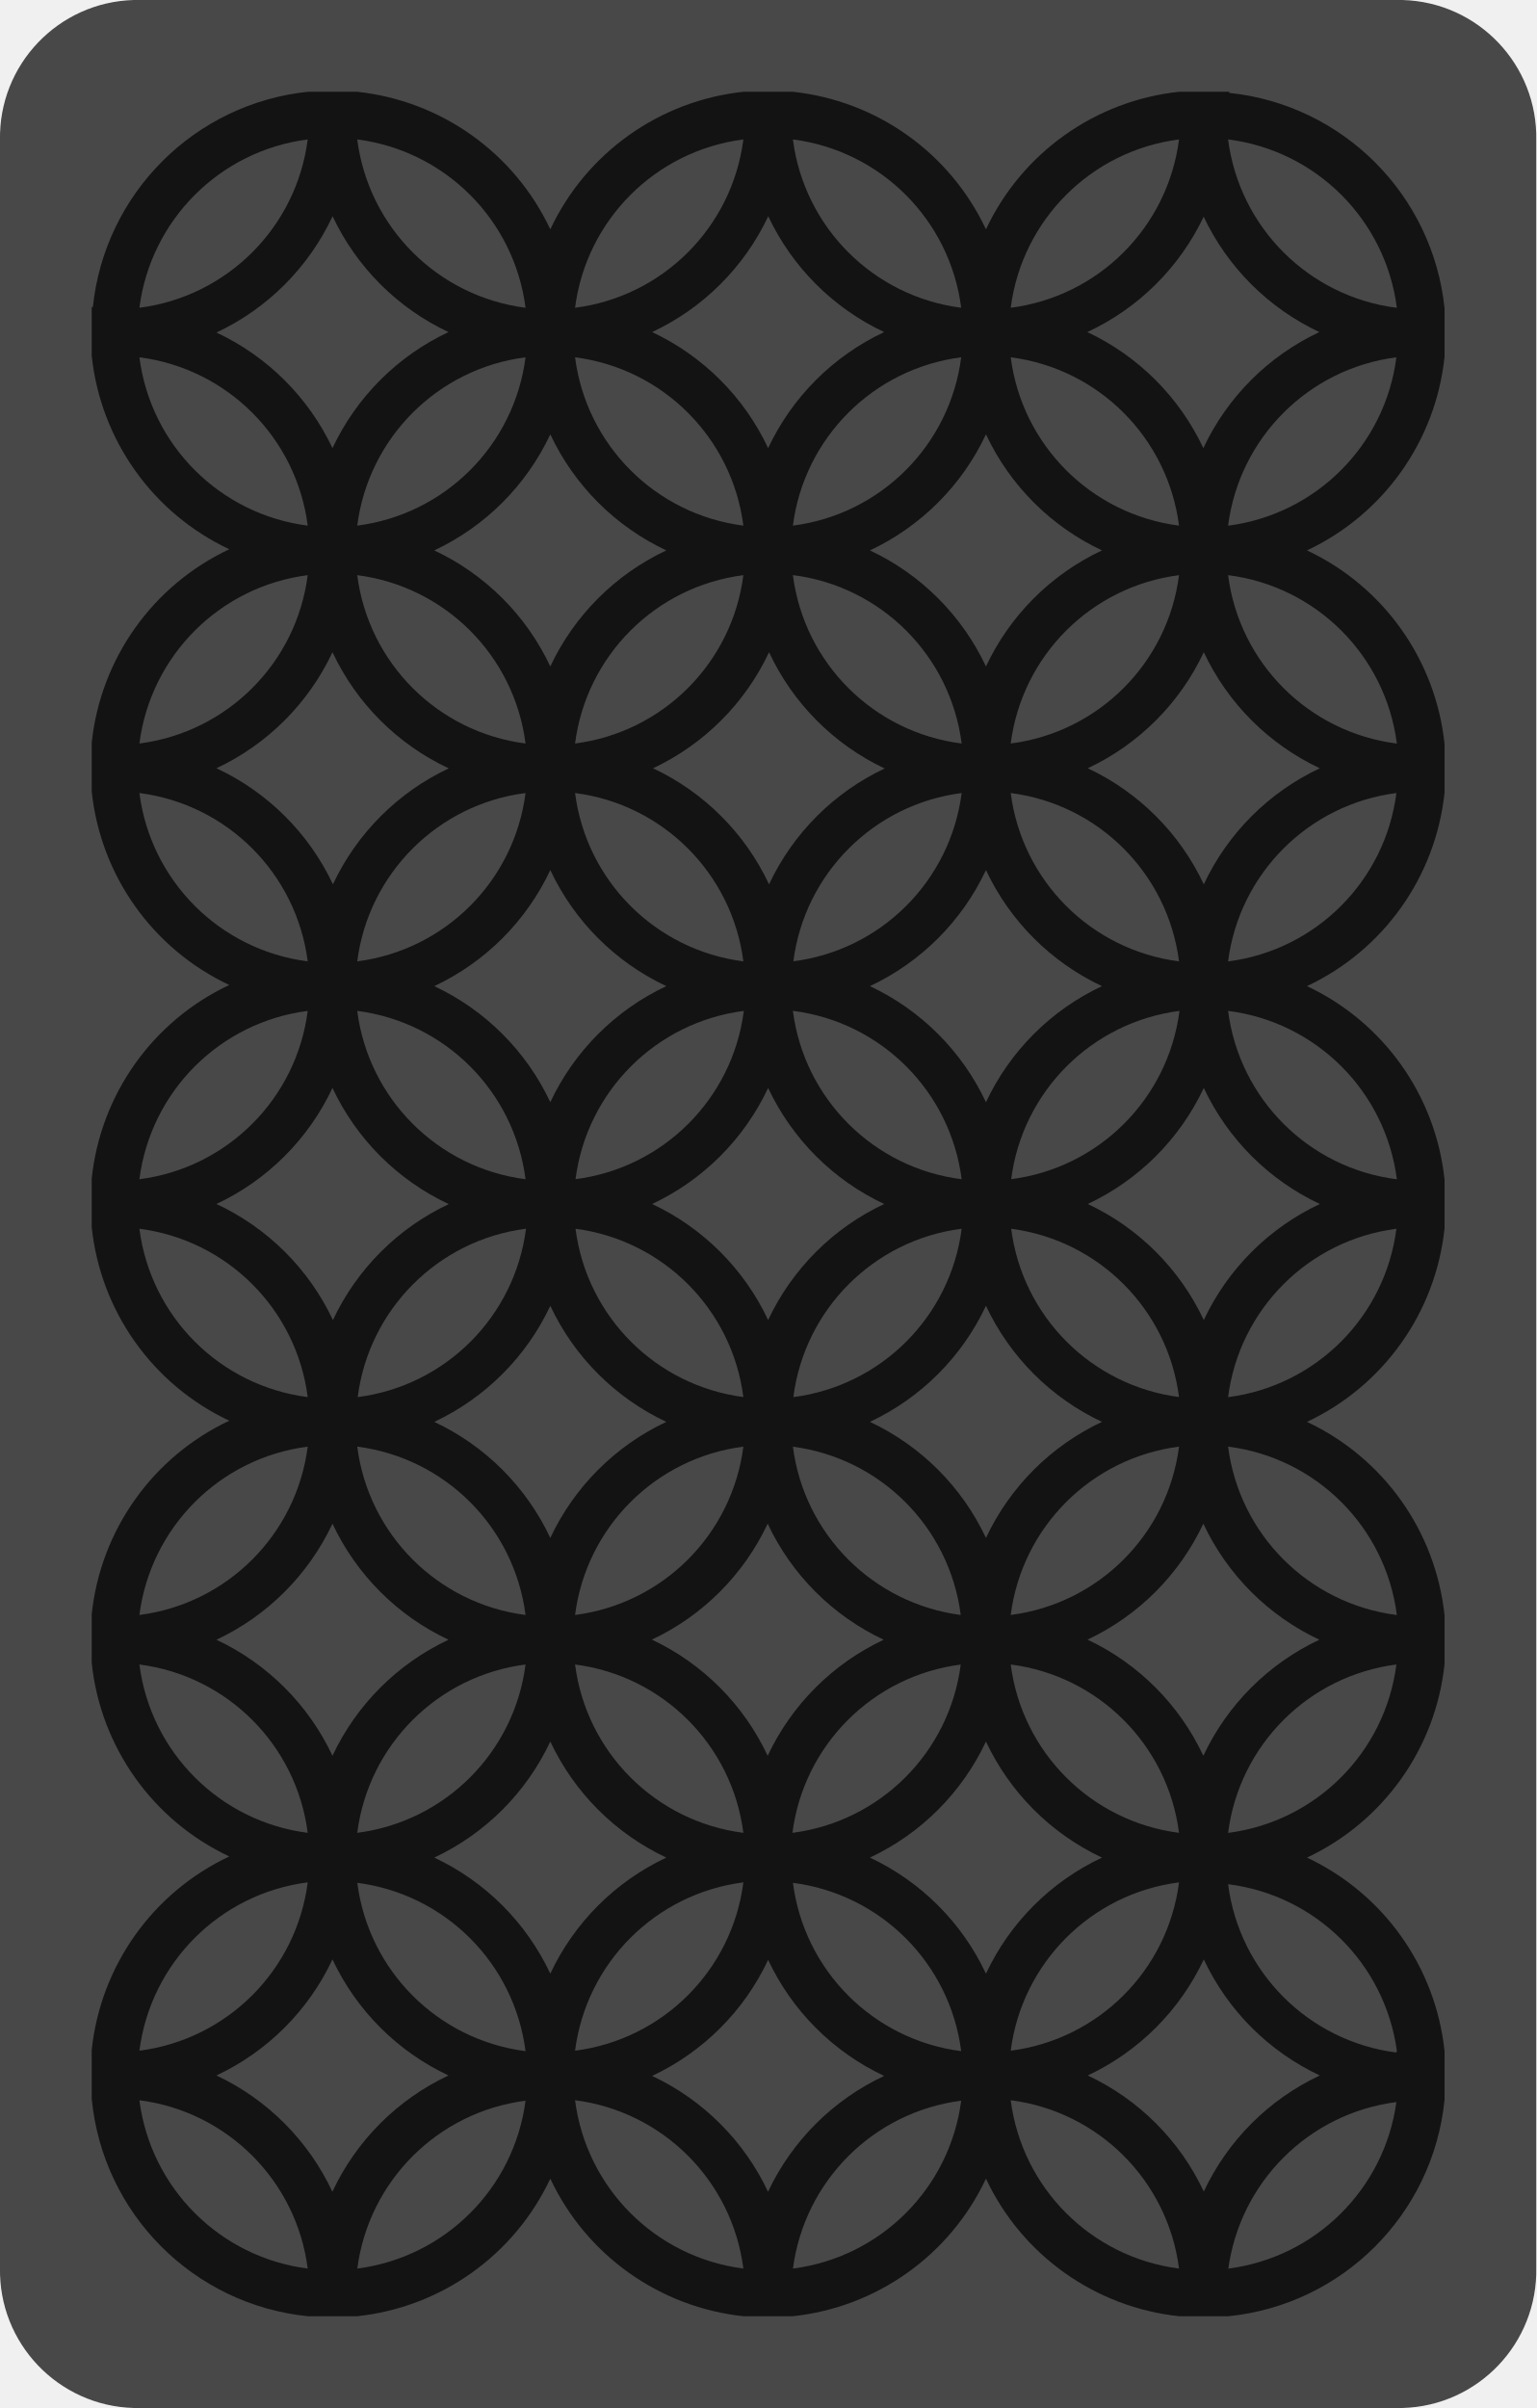
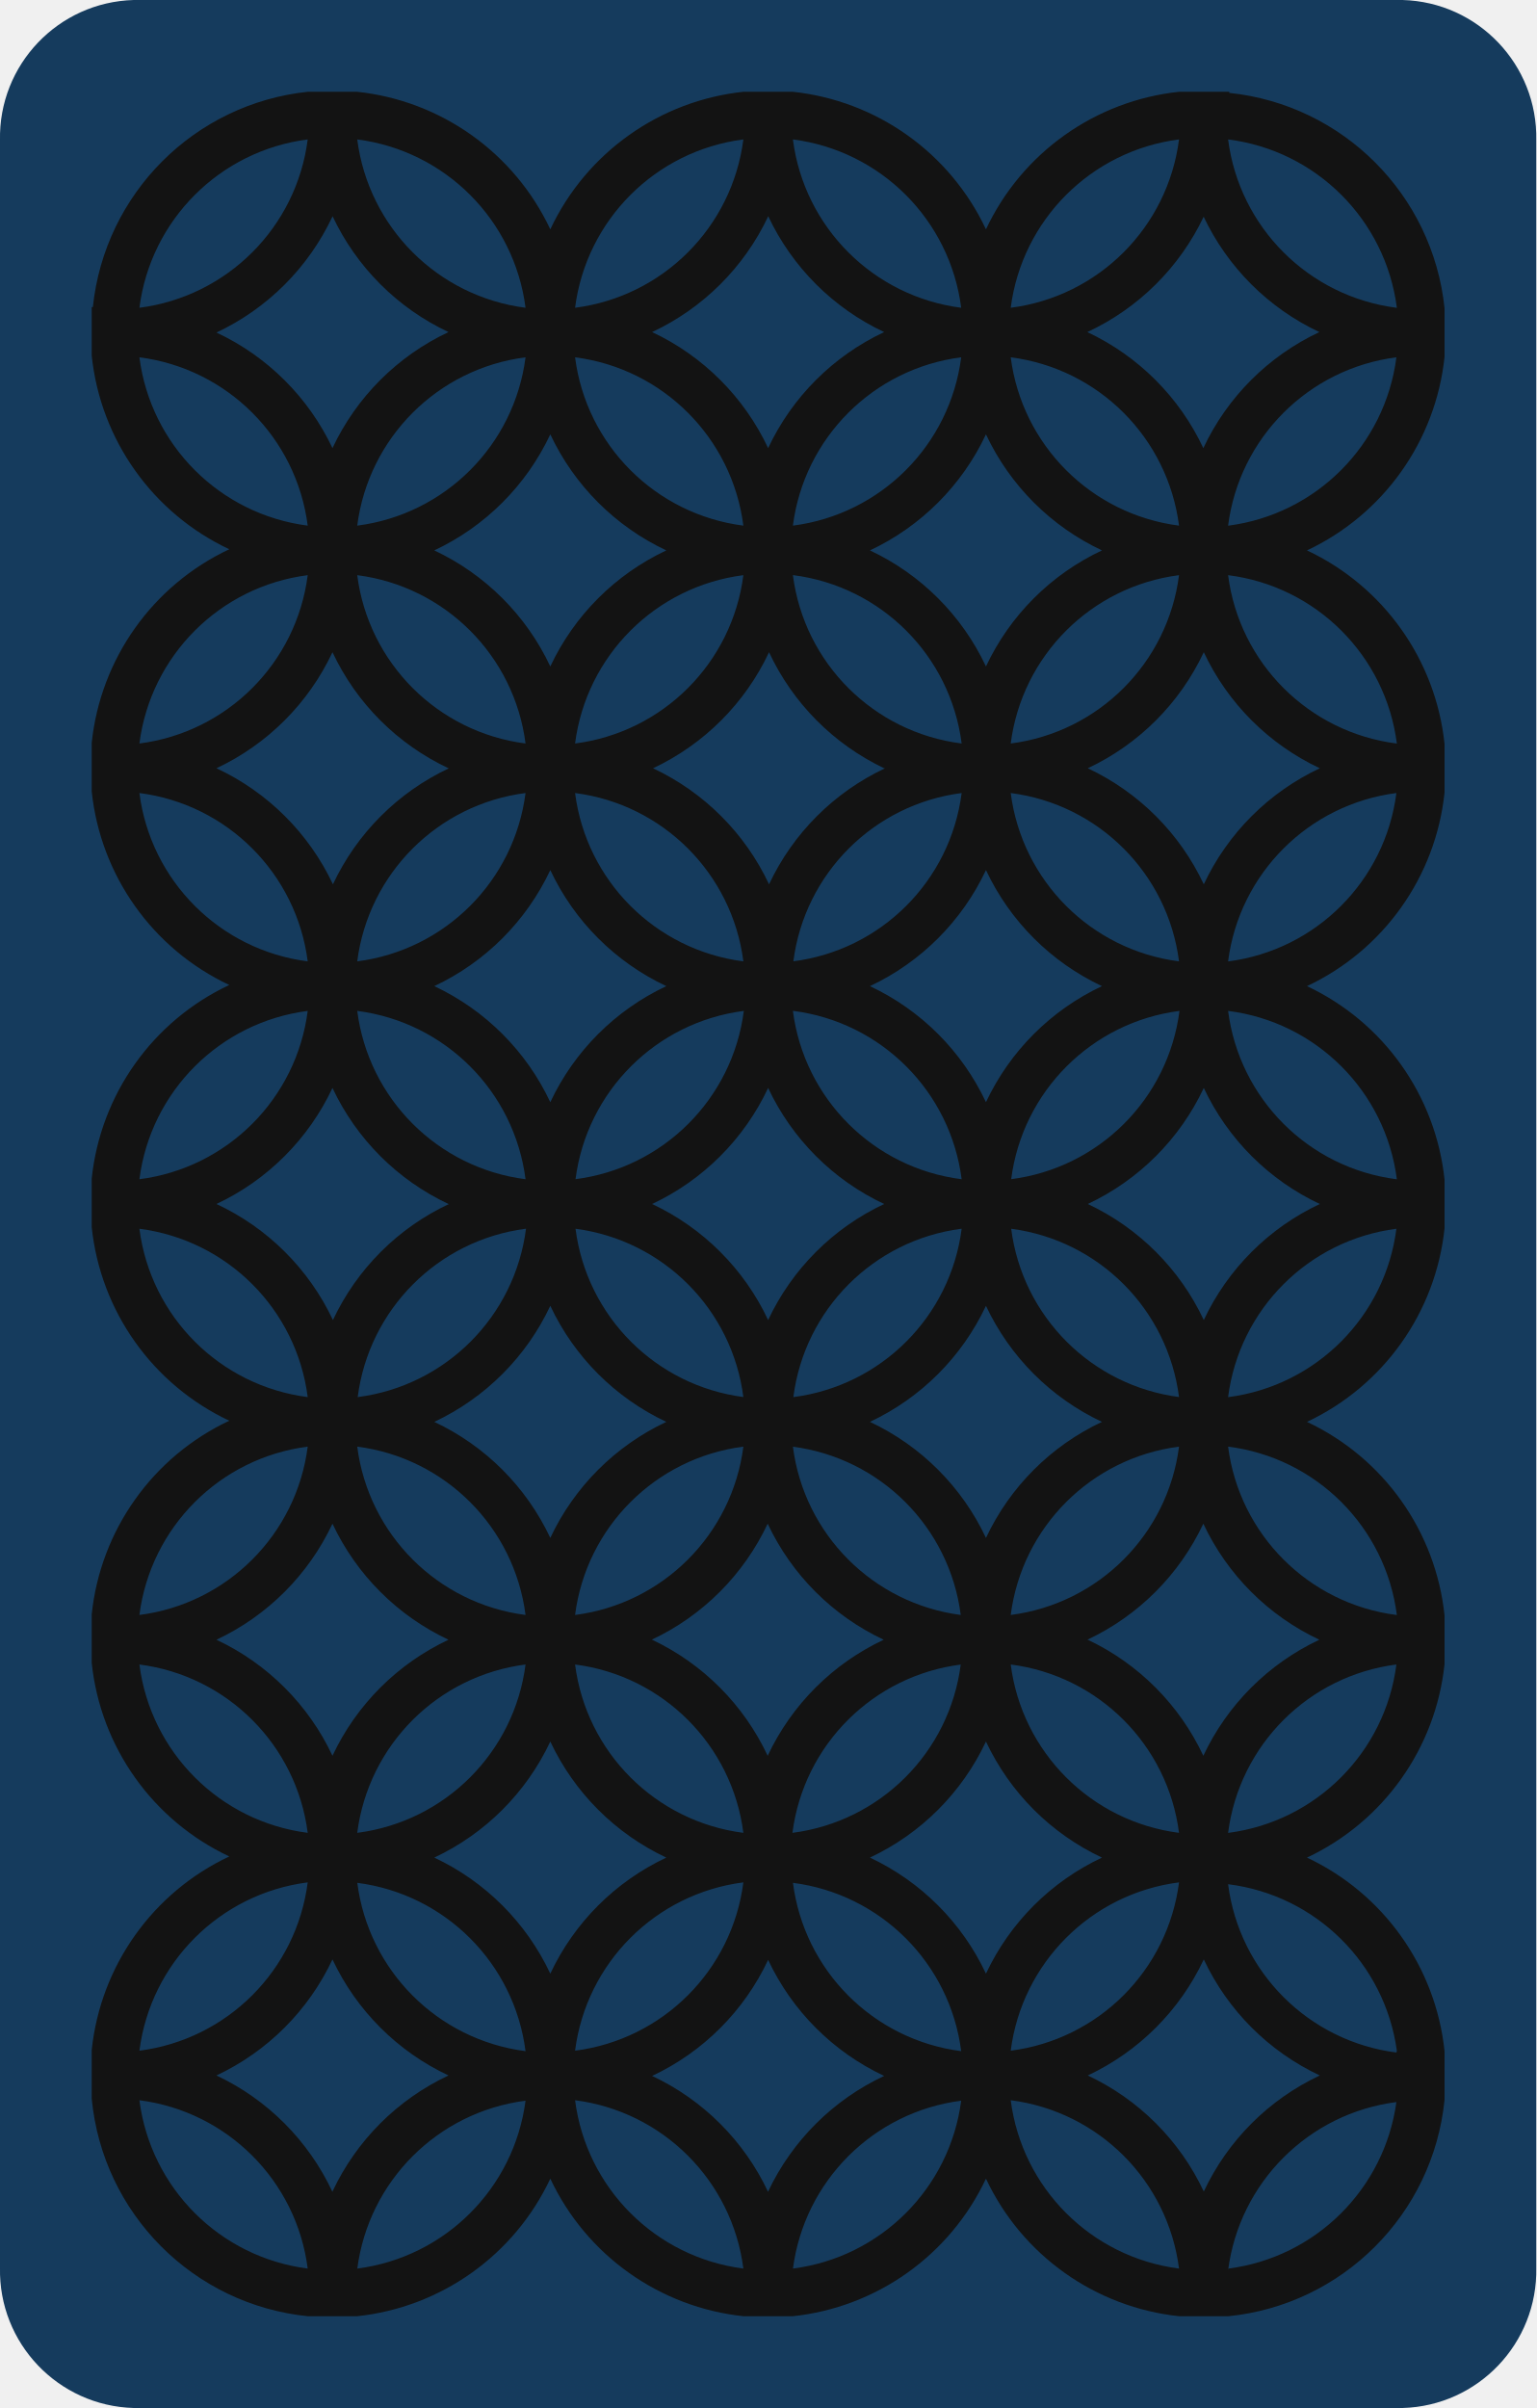
<svg xmlns="http://www.w3.org/2000/svg" id="Layer_1" data-name="Layer 1" viewBox="0 0 67 105">
  <defs>
-     <style>.cls-1{fill:#fff;}.cls-2{fill:#484848;}.cls-3{fill:#131313;}</style>
+     <style>.cls-1{fill:#153b5d;}.cls-2{fill:#131313;}</style>
  </defs>
-   <rect class="cls-1" width="67" height="105" rx="6" />
-   <path class="cls-2" d="M5.83,0H61.17A6,6,0,0,1,67,6.12V98.88A6,6,0,0,1,61.17,105H5.83A6,6,0,0,1,0,98.88V6.12A6,6,0,0,1,5.83,0Z" />
-   <path class="cls-3" d="M53.56,101A10.54,10.54,0,0,0,63,91.56h0V89.44h0a10.54,10.54,0,0,0-6-8.44,10.54,10.54,0,0,0,6-8.44h0V70.44h0a10.54,10.54,0,0,0-6-8.44,10.54,10.54,0,0,0,6-8.44h0V51.44h0a10.54,10.54,0,0,0-6-8.44,10.54,10.54,0,0,0,6-8.44h0V32.44h0a10.54,10.54,0,0,0-6-8.44,10.54,10.54,0,0,0,6-8.44h0V13.44h0a10.54,10.54,0,0,0-9.39-9.39V4H51.44v0a10.54,10.54,0,0,0-8.44,6,10.54,10.54,0,0,0-8.44-6V4H32.44v0a10.54,10.54,0,0,0-8.44,6,10.54,10.54,0,0,0-8.44-6V4H13.44v0a10.54,10.54,0,0,0-9.39,9.39H4v2.12h0a10.54,10.54,0,0,0,6,8.44,10.54,10.54,0,0,0-6,8.44H4v2.12h0a10.54,10.54,0,0,0,6,8.44,10.54,10.54,0,0,0-6,8.44H4v2.12h0a10.54,10.54,0,0,0,6,8.44,10.54,10.54,0,0,0-6,8.44H4v2.12h0a10.54,10.54,0,0,0,6,8.44,10.54,10.54,0,0,0-6,8.44H4v2.12h0A10.54,10.54,0,0,0,13.44,101v0h2.12v0a10.54,10.54,0,0,0,8.44-6,10.54,10.54,0,0,0,8.44,6v0h2.12v0a10.54,10.54,0,0,0,8.44-6,10.54,10.54,0,0,0,8.44,6v0h2.12Zm0-2a8.49,8.49,0,0,1,7.34-7.34A8.49,8.49,0,0,1,53.58,98.92Zm7.34-9.5a8.49,8.49,0,0,1-7.34-7.34A8.49,8.49,0,0,1,60.92,89.42ZM47.44,52.5a10.54,10.54,0,0,0,5.06-5.06,10.54,10.54,0,0,0,5.06,5.06,10.54,10.54,0,0,0-5.06,5.06A10.54,10.54,0,0,0,47.44,52.5Zm4,8.42a8.49,8.49,0,0,1-7.34-7.34A8.49,8.49,0,0,1,51.42,60.92Zm-7.34-9.5a8.49,8.49,0,0,1,7.34-7.34A8.49,8.49,0,0,1,44.08,51.42ZM47.44,33.5a10.54,10.54,0,0,0,5.06-5.06,10.54,10.54,0,0,0,5.06,5.06,10.54,10.54,0,0,0-5.06,5.06A10.54,10.54,0,0,0,47.44,33.5Zm-3.36-1.08a8.49,8.49,0,0,1,7.34-7.34A8.49,8.49,0,0,1,44.08,32.42Zm7.34,9.5a8.49,8.49,0,0,1-7.34-7.34A8.49,8.49,0,0,1,51.42,41.92ZM48.06,43A10.54,10.54,0,0,0,43,48.06,10.54,10.54,0,0,0,37.94,43,10.54,10.54,0,0,0,43,37.94,10.54,10.54,0,0,0,48.06,43ZM28.44,52.5a10.54,10.54,0,0,0,5.06-5.06,10.54,10.54,0,0,0,5.06,5.06,10.54,10.54,0,0,0-5.06,5.06A10.54,10.54,0,0,0,28.44,52.5Zm4,8.42a8.49,8.49,0,0,1-7.34-7.34A8.49,8.49,0,0,1,32.42,60.92Zm-7.34-9.5a8.49,8.49,0,0,1,7.34-7.34A8.49,8.49,0,0,1,25.08,51.42Zm16.84,2.16a8.49,8.49,0,0,1-7.34,7.34A8.49,8.49,0,0,1,41.92,53.58Zm-7.34-9.5a8.49,8.49,0,0,1,7.34,7.34A8.49,8.49,0,0,1,34.58,44.08Zm0-2.16a8.49,8.49,0,0,1,7.34-7.34A8.49,8.49,0,0,1,34.58,41.92Zm0-16.84a8.49,8.49,0,0,1,7.34,7.34A8.49,8.49,0,0,1,34.58,25.08Zm4,8.42a10.54,10.54,0,0,0-5.06,5.06,10.54,10.54,0,0,0-5.06-5.06,10.54,10.54,0,0,0,5.06-5.06A10.54,10.54,0,0,0,38.56,33.5ZM25.08,32.42a8.49,8.49,0,0,1,7.34-7.34A8.49,8.49,0,0,1,25.08,32.42Zm7.34,9.5a8.49,8.49,0,0,1-7.34-7.34A8.49,8.49,0,0,1,32.42,41.92ZM29.06,43A10.54,10.54,0,0,0,24,48.06,10.54,10.54,0,0,0,18.94,43,10.54,10.54,0,0,0,24,37.94,10.54,10.54,0,0,0,29.06,43Zm-6.14,8.42a8.49,8.49,0,0,1-7.34-7.34A8.49,8.49,0,0,1,22.92,51.42Zm-7.34-9.5a8.49,8.49,0,0,1,7.34-7.34A8.49,8.49,0,0,1,15.58,41.92Zm0-16.84a8.49,8.49,0,0,1,7.34,7.34A8.49,8.49,0,0,1,15.58,25.08Zm4,8.42a10.54,10.54,0,0,0-5.06,5.06A10.54,10.54,0,0,0,9.44,33.5a10.54,10.54,0,0,0,5.06-5.06A10.54,10.54,0,0,0,19.56,33.5Zm0,19a10.54,10.54,0,0,0-5.06,5.06A10.54,10.54,0,0,0,9.44,52.5a10.54,10.54,0,0,0,5.06-5.06A10.54,10.54,0,0,0,19.56,52.5Zm3.36,1.08a8.49,8.49,0,0,1-7.34,7.34A8.49,8.49,0,0,1,22.92,53.58ZM19.56,71.5a10.54,10.54,0,0,0-5.06,5.06A10.54,10.54,0,0,0,9.44,71.5a10.54,10.54,0,0,0,5.06-5.06A10.54,10.54,0,0,0,19.56,71.5Zm3.36,1.08a8.49,8.49,0,0,1-7.34,7.34A8.49,8.49,0,0,1,22.92,72.58Zm-7.34-9.5a8.49,8.49,0,0,1,7.34,7.34A8.49,8.49,0,0,1,15.58,63.08ZM18.94,62A10.54,10.54,0,0,0,24,56.94,10.54,10.54,0,0,0,29.06,62,10.54,10.54,0,0,0,24,67.06,10.54,10.54,0,0,0,18.94,62Zm13.48,1.08a8.49,8.49,0,0,1-7.34,7.34A8.49,8.49,0,0,1,32.42,63.08Zm0,16.84a8.49,8.49,0,0,1-7.34-7.34A8.49,8.49,0,0,1,32.42,79.92Zm-4-8.42a10.54,10.54,0,0,0,5.06-5.06,10.54,10.54,0,0,0,5.06,5.06,10.54,10.54,0,0,0-5.06,5.06A10.54,10.54,0,0,0,28.44,71.5Zm13.48,1.08a8.49,8.49,0,0,1-7.34,7.34A8.49,8.49,0,0,1,41.92,72.58Zm-7.34-9.5a8.49,8.49,0,0,1,7.34,7.34A8.49,8.49,0,0,1,34.58,63.08ZM37.94,62A10.54,10.54,0,0,0,43,56.94,10.54,10.54,0,0,0,48.06,62,10.54,10.54,0,0,0,43,67.06,10.54,10.54,0,0,0,37.94,62Zm13.48,1.08a8.49,8.49,0,0,1-7.34,7.34A8.49,8.49,0,0,1,51.42,63.08Zm0,16.84a8.49,8.49,0,0,1-7.34-7.34A8.49,8.49,0,0,1,51.42,79.92Zm-4-8.42a10.54,10.54,0,0,0,5.06-5.06,10.54,10.54,0,0,0,5.06,5.06,10.54,10.54,0,0,0-5.06,5.06A10.54,10.54,0,0,0,47.44,71.5Zm6.14,8.42a8.49,8.49,0,0,1,7.34-7.34A8.49,8.49,0,0,1,53.58,79.92Zm7.34-9.5a8.49,8.49,0,0,1-7.34-7.34A8.49,8.49,0,0,1,60.92,70.42Zm-7.34-9.5a8.49,8.49,0,0,1,7.34-7.34A8.49,8.49,0,0,1,53.58,60.92Zm7.34-9.5a8.49,8.49,0,0,1-7.34-7.34A8.49,8.49,0,0,1,60.92,51.42Zm-7.34-9.5a8.49,8.49,0,0,1,7.34-7.34A8.49,8.49,0,0,1,53.58,41.92Zm7.34-9.5a8.49,8.49,0,0,1-7.34-7.34A8.49,8.49,0,0,1,60.92,32.42Zm-7.34-9.5a8.49,8.49,0,0,1,7.34-7.34A8.49,8.49,0,0,1,53.58,22.92Zm7.34-9.5a8.49,8.49,0,0,1-7.34-7.34A8.49,8.49,0,0,1,60.92,13.42Zm-8.42-4a10.54,10.54,0,0,0,5.06,5.06,10.54,10.54,0,0,0-5.06,5.06,10.54,10.54,0,0,0-5.06-5.06A10.54,10.54,0,0,0,52.5,9.44ZM51.42,6.08a8.49,8.49,0,0,1-7.34,7.34A8.49,8.49,0,0,1,51.42,6.08Zm0,16.84a8.49,8.49,0,0,1-7.34-7.34A8.49,8.49,0,0,1,51.42,22.92ZM48.06,24A10.54,10.54,0,0,0,43,29.06,10.54,10.54,0,0,0,37.94,24,10.54,10.54,0,0,0,43,18.94,10.54,10.54,0,0,0,48.06,24ZM34.58,22.92a8.49,8.49,0,0,1,7.34-7.34A8.49,8.49,0,0,1,34.58,22.92Zm7.34-9.5a8.49,8.49,0,0,1-7.34-7.34A8.49,8.49,0,0,1,41.92,13.42Zm-8.42-4a10.54,10.54,0,0,0,5.06,5.06,10.54,10.54,0,0,0-5.06,5.06,10.54,10.54,0,0,0-5.06-5.06A10.54,10.54,0,0,0,33.5,9.44ZM32.42,6.08a8.49,8.49,0,0,1-7.34,7.34A8.49,8.49,0,0,1,32.42,6.08Zm0,16.84a8.49,8.49,0,0,1-7.34-7.34A8.49,8.49,0,0,1,32.42,22.92ZM29.06,24A10.54,10.54,0,0,0,24,29.06,10.54,10.54,0,0,0,18.94,24,10.54,10.54,0,0,0,24,18.94,10.54,10.54,0,0,0,29.06,24ZM15.58,22.92a8.49,8.49,0,0,1,7.34-7.34A8.49,8.49,0,0,1,15.58,22.92Zm7.34-9.5a8.49,8.49,0,0,1-7.34-7.34A8.49,8.49,0,0,1,22.92,13.42Zm-8.42-4a10.54,10.54,0,0,0,5.06,5.06,10.54,10.54,0,0,0-5.06,5.06A10.54,10.54,0,0,0,9.44,14.5,10.54,10.54,0,0,0,14.5,9.44ZM13.42,6.08a8.49,8.49,0,0,1-7.34,7.34A8.49,8.49,0,0,1,13.42,6.08Zm-7.34,9.5a8.49,8.49,0,0,1,7.34,7.34A8.49,8.49,0,0,1,6.08,15.58Zm7.34,9.5a8.49,8.49,0,0,1-7.34,7.34A8.49,8.49,0,0,1,13.42,25.08Zm-7.34,9.5a8.49,8.49,0,0,1,7.34,7.34A8.49,8.49,0,0,1,6.08,34.58Zm7.34,9.5a8.49,8.49,0,0,1-7.34,7.34A8.49,8.49,0,0,1,13.42,44.08Zm-7.34,9.5a8.49,8.49,0,0,1,7.34,7.34A8.49,8.49,0,0,1,6.08,53.58Zm7.34,9.5a8.49,8.49,0,0,1-7.34,7.34A8.49,8.49,0,0,1,13.42,63.08Zm-7.34,9.5a8.49,8.49,0,0,1,7.34,7.34A8.49,8.49,0,0,1,6.08,72.58Zm7.34,9.5a8.49,8.49,0,0,1-7.34,7.34A8.49,8.49,0,0,1,13.42,82.08Zm-7.34,9.5a8.49,8.49,0,0,1,7.34,7.34A8.49,8.49,0,0,1,6.08,91.58Zm8.42,4A10.54,10.54,0,0,0,9.44,90.5a10.54,10.54,0,0,0,5.06-5.06,10.54,10.54,0,0,0,5.06,5.06A10.54,10.54,0,0,0,14.5,95.56Zm1.08,3.36a8.49,8.49,0,0,1,7.34-7.34A8.49,8.49,0,0,1,15.58,98.92Zm0-16.84a8.49,8.49,0,0,1,7.34,7.34A8.49,8.49,0,0,1,15.58,82.08ZM18.94,81A10.54,10.54,0,0,0,24,75.94,10.54,10.54,0,0,0,29.06,81,10.54,10.54,0,0,0,24,86.06,10.54,10.54,0,0,0,18.94,81Zm13.48,1.08a8.49,8.49,0,0,1-7.34,7.34A8.49,8.49,0,0,1,32.42,82.08Zm-7.34,9.5a8.49,8.49,0,0,1,7.34,7.34A8.49,8.49,0,0,1,25.08,91.58Zm8.42,4a10.54,10.54,0,0,0-5.06-5.06,10.54,10.54,0,0,0,5.06-5.06,10.54,10.54,0,0,0,5.06,5.06A10.54,10.54,0,0,0,33.5,95.56Zm1.08,3.36a8.49,8.49,0,0,1,7.34-7.34A8.49,8.49,0,0,1,34.58,98.92Zm0-16.84a8.49,8.49,0,0,1,7.34,7.34A8.49,8.49,0,0,1,34.58,82.08ZM37.94,81A10.54,10.54,0,0,0,43,75.94,10.54,10.54,0,0,0,48.06,81,10.54,10.54,0,0,0,43,86.06,10.54,10.54,0,0,0,37.94,81Zm13.48,1.08a8.49,8.49,0,0,1-7.34,7.34A8.49,8.49,0,0,1,51.42,82.08Zm-7.34,9.5a8.49,8.49,0,0,1,7.34,7.34A8.49,8.49,0,0,1,44.08,91.58Zm3.36-1.08a10.54,10.54,0,0,0,5.06-5.06,10.54,10.54,0,0,0,5.06,5.06,10.54,10.54,0,0,0-5.06,5.06A10.54,10.54,0,0,0,47.44,90.5Z" />
+   <path class="cls-1" d="M5.83,0H61.17A6,6,0,0,1,67,6.12V98.88A6,6,0,0,1,61.17,105H5.83A6,6,0,0,1,0,98.88V6.12A6,6,0,0,1,5.83,0Z" />
+   <path class="cls-2" d="M53.56,101A10.54,10.54,0,0,0,63,91.56h0V89.44h0a10.54,10.54,0,0,0-6-8.44,10.54,10.54,0,0,0,6-8.44h0V70.44h0a10.54,10.54,0,0,0-6-8.44,10.54,10.54,0,0,0,6-8.44h0V51.44h0a10.54,10.54,0,0,0-6-8.44,10.54,10.54,0,0,0,6-8.44h0V32.44h0a10.54,10.54,0,0,0-6-8.44,10.54,10.54,0,0,0,6-8.44h0V13.44h0a10.54,10.54,0,0,0-9.39-9.39V4H51.44v0a10.54,10.54,0,0,0-8.44,6,10.54,10.54,0,0,0-8.44-6V4H32.44v0a10.54,10.54,0,0,0-8.44,6,10.54,10.54,0,0,0-8.44-6V4H13.44v0a10.54,10.54,0,0,0-9.39,9.39H4v2.12h0a10.54,10.54,0,0,0,6,8.44,10.54,10.54,0,0,0-6,8.44H4v2.12h0a10.54,10.54,0,0,0,6,8.44,10.54,10.54,0,0,0-6,8.44H4v2.12h0a10.54,10.54,0,0,0,6,8.44,10.54,10.54,0,0,0-6,8.44H4v2.12h0a10.54,10.54,0,0,0,6,8.44,10.54,10.54,0,0,0-6,8.44H4v2.12h0A10.54,10.54,0,0,0,13.44,101v0h2.12v0a10.54,10.54,0,0,0,8.44-6,10.54,10.54,0,0,0,8.44,6v0h2.12v0a10.54,10.54,0,0,0,8.44-6,10.54,10.54,0,0,0,8.44,6v0h2.12Zm0-2a8.49,8.49,0,0,1,7.34-7.34A8.49,8.49,0,0,1,53.58,98.92Zm7.34-9.5a8.49,8.49,0,0,1-7.34-7.34A8.49,8.49,0,0,1,60.92,89.42ZM47.44,52.5a10.54,10.54,0,0,0,5.06-5.06,10.54,10.54,0,0,0,5.06,5.06,10.54,10.54,0,0,0-5.06,5.06A10.54,10.54,0,0,0,47.44,52.5Zm4,8.42a8.49,8.49,0,0,1-7.34-7.34A8.49,8.49,0,0,1,51.42,60.92Zm-7.34-9.5a8.49,8.49,0,0,1,7.34-7.34A8.49,8.49,0,0,1,44.08,51.42ZM47.44,33.5a10.54,10.54,0,0,0,5.06-5.06,10.54,10.54,0,0,0,5.06,5.06,10.54,10.54,0,0,0-5.06,5.06A10.54,10.54,0,0,0,47.44,33.5Zm-3.36-1.08a8.49,8.49,0,0,1,7.34-7.34A8.49,8.49,0,0,1,44.08,32.42Zm7.34,9.5a8.49,8.49,0,0,1-7.34-7.34A8.49,8.49,0,0,1,51.42,41.92ZM48.06,43A10.54,10.54,0,0,0,43,48.06,10.54,10.54,0,0,0,37.94,43,10.54,10.54,0,0,0,43,37.94,10.54,10.54,0,0,0,48.06,43ZM28.44,52.5a10.54,10.54,0,0,0,5.06-5.06,10.54,10.54,0,0,0,5.06,5.06,10.54,10.54,0,0,0-5.06,5.06A10.54,10.54,0,0,0,28.44,52.5Zm4,8.42a8.49,8.49,0,0,1-7.34-7.34A8.49,8.49,0,0,1,32.42,60.92Zm-7.34-9.5a8.49,8.49,0,0,1,7.34-7.34A8.49,8.49,0,0,1,25.08,51.42Zm16.84,2.16a8.49,8.49,0,0,1-7.34,7.34A8.49,8.49,0,0,1,41.92,53.58Zm-7.34-9.5a8.49,8.49,0,0,1,7.34,7.34A8.49,8.49,0,0,1,34.58,44.08Zm0-2.16a8.49,8.49,0,0,1,7.34-7.34A8.49,8.49,0,0,1,34.58,41.92Zm0-16.84a8.49,8.49,0,0,1,7.34,7.34A8.49,8.49,0,0,1,34.58,25.08Zm4,8.42a10.54,10.54,0,0,0-5.06,5.06,10.54,10.54,0,0,0-5.06-5.06,10.54,10.54,0,0,0,5.06-5.06A10.54,10.54,0,0,0,38.56,33.5ZM25.08,32.42a8.49,8.49,0,0,1,7.34-7.34A8.49,8.49,0,0,1,25.08,32.42Zm7.34,9.5a8.49,8.49,0,0,1-7.34-7.34A8.49,8.49,0,0,1,32.42,41.92ZM29.06,43A10.54,10.54,0,0,0,24,48.06,10.54,10.54,0,0,0,18.94,43,10.54,10.54,0,0,0,24,37.94,10.54,10.54,0,0,0,29.06,43Zm-6.14,8.42a8.49,8.49,0,0,1-7.34-7.34A8.49,8.49,0,0,1,22.92,51.42Zm-7.34-9.5a8.49,8.49,0,0,1,7.34-7.34A8.49,8.49,0,0,1,15.58,41.92Zm0-16.84a8.49,8.49,0,0,1,7.34,7.34A8.49,8.49,0,0,1,15.58,25.08Zm4,8.42a10.54,10.54,0,0,0-5.06,5.06A10.54,10.54,0,0,0,9.44,33.5a10.54,10.54,0,0,0,5.06-5.06A10.54,10.54,0,0,0,19.56,33.5Zm0,19a10.54,10.54,0,0,0-5.06,5.06A10.54,10.54,0,0,0,9.44,52.5a10.54,10.54,0,0,0,5.06-5.06A10.54,10.54,0,0,0,19.56,52.5Zm3.36,1.08a8.49,8.49,0,0,1-7.34,7.34A8.49,8.49,0,0,1,22.92,53.58ZM19.56,71.5a10.54,10.54,0,0,0-5.06,5.06A10.54,10.54,0,0,0,9.44,71.5a10.54,10.54,0,0,0,5.06-5.06A10.54,10.54,0,0,0,19.56,71.5Zm3.36,1.08a8.49,8.49,0,0,1-7.34,7.34A8.49,8.49,0,0,1,22.92,72.58Zm-7.34-9.5a8.49,8.49,0,0,1,7.34,7.34A8.49,8.49,0,0,1,15.58,63.08ZM18.94,62A10.54,10.54,0,0,0,24,56.94,10.54,10.54,0,0,0,29.06,62,10.54,10.54,0,0,0,24,67.06,10.54,10.54,0,0,0,18.94,62Zm13.48,1.08a8.49,8.49,0,0,1-7.34,7.34A8.49,8.49,0,0,1,32.42,63.08Zm0,16.84a8.49,8.49,0,0,1-7.34-7.34A8.49,8.49,0,0,1,32.42,79.92Zm-4-8.42a10.54,10.54,0,0,0,5.06-5.06,10.54,10.54,0,0,0,5.06,5.06,10.54,10.54,0,0,0-5.06,5.06A10.54,10.54,0,0,0,28.44,71.5Zm13.48,1.08a8.49,8.49,0,0,1-7.34,7.34A8.49,8.49,0,0,1,41.92,72.58Zm-7.34-9.5a8.49,8.49,0,0,1,7.34,7.34A8.49,8.49,0,0,1,34.58,63.08ZM37.94,62A10.54,10.54,0,0,0,43,56.94,10.54,10.54,0,0,0,48.06,62,10.54,10.54,0,0,0,43,67.06,10.54,10.54,0,0,0,37.94,62Zm13.48,1.08a8.49,8.49,0,0,1-7.34,7.34A8.49,8.49,0,0,1,51.42,63.08Zm0,16.84a8.49,8.49,0,0,1-7.34-7.34A8.49,8.49,0,0,1,51.42,79.92Zm-4-8.42a10.54,10.54,0,0,0,5.06-5.06,10.54,10.54,0,0,0,5.06,5.06,10.54,10.54,0,0,0-5.06,5.06A10.54,10.54,0,0,0,47.44,71.5Zm6.14,8.42a8.49,8.49,0,0,1,7.34-7.34A8.49,8.49,0,0,1,53.58,79.92Zm7.34-9.5a8.49,8.49,0,0,1-7.34-7.34A8.49,8.49,0,0,1,60.92,70.42Zm-7.34-9.5a8.49,8.49,0,0,1,7.34-7.34A8.49,8.49,0,0,1,53.58,60.92Zm7.34-9.5a8.49,8.49,0,0,1-7.34-7.34A8.49,8.49,0,0,1,60.92,51.42Zm-7.34-9.5a8.49,8.49,0,0,1,7.34-7.34A8.49,8.49,0,0,1,53.58,41.92Zm7.34-9.5a8.49,8.49,0,0,1-7.34-7.34A8.49,8.49,0,0,1,60.92,32.42Zm-7.34-9.5a8.49,8.49,0,0,1,7.34-7.34A8.49,8.49,0,0,1,53.58,22.92Zm7.34-9.5a8.49,8.49,0,0,1-7.34-7.34A8.49,8.49,0,0,1,60.92,13.42Zm-8.42-4a10.54,10.54,0,0,0,5.06,5.06,10.54,10.54,0,0,0-5.06,5.06,10.54,10.54,0,0,0-5.06-5.06A10.54,10.54,0,0,0,52.5,9.44ZM51.42,6.08a8.49,8.49,0,0,1-7.34,7.34A8.49,8.49,0,0,1,51.42,6.08Zm0,16.84a8.49,8.49,0,0,1-7.34-7.34A8.49,8.49,0,0,1,51.42,22.92ZM48.06,24A10.54,10.54,0,0,0,43,29.06,10.54,10.54,0,0,0,37.94,24,10.54,10.54,0,0,0,43,18.94,10.54,10.54,0,0,0,48.06,24ZM34.58,22.92a8.49,8.49,0,0,1,7.34-7.34A8.49,8.49,0,0,1,34.58,22.92Zm7.34-9.5a8.49,8.49,0,0,1-7.34-7.34A8.49,8.49,0,0,1,41.92,13.42Zm-8.42-4a10.54,10.54,0,0,0,5.06,5.06,10.54,10.54,0,0,0-5.06,5.06,10.54,10.54,0,0,0-5.06-5.06A10.54,10.54,0,0,0,33.5,9.44ZM32.42,6.08a8.49,8.49,0,0,1-7.34,7.34A8.49,8.49,0,0,1,32.42,6.08Zm0,16.84a8.49,8.49,0,0,1-7.34-7.34A8.49,8.49,0,0,1,32.42,22.92ZM29.06,24A10.54,10.54,0,0,0,24,29.06,10.54,10.54,0,0,0,18.94,24,10.54,10.54,0,0,0,24,18.94,10.54,10.54,0,0,0,29.06,24ZM15.58,22.92a8.49,8.49,0,0,1,7.34-7.34A8.49,8.49,0,0,1,15.58,22.92Zm7.34-9.5a8.49,8.49,0,0,1-7.34-7.34A8.49,8.49,0,0,1,22.92,13.42Zm-8.42-4a10.54,10.54,0,0,0,5.06,5.06,10.54,10.54,0,0,0-5.06,5.06A10.54,10.54,0,0,0,9.44,14.5,10.54,10.54,0,0,0,14.5,9.44ZM13.42,6.08a8.49,8.49,0,0,1-7.34,7.34A8.49,8.49,0,0,1,13.42,6.08Zm-7.34,9.5a8.49,8.49,0,0,1,7.34,7.34A8.49,8.49,0,0,1,6.08,15.58Zm7.34,9.5a8.49,8.49,0,0,1-7.34,7.34A8.49,8.49,0,0,1,13.42,25.08Zm-7.34,9.5a8.49,8.49,0,0,1,7.34,7.34A8.49,8.49,0,0,1,6.08,34.58Zm7.34,9.5a8.49,8.49,0,0,1-7.34,7.34A8.49,8.49,0,0,1,13.42,44.08Zm-7.34,9.5a8.49,8.49,0,0,1,7.34,7.34A8.49,8.49,0,0,1,6.08,53.58Zm7.34,9.5a8.49,8.49,0,0,1-7.34,7.34A8.49,8.49,0,0,1,13.42,63.08Zm-7.34,9.5a8.49,8.49,0,0,1,7.34,7.34A8.49,8.49,0,0,1,6.08,72.58Zm7.34,9.5a8.49,8.49,0,0,1-7.34,7.34A8.49,8.49,0,0,1,13.42,82.08Zm-7.34,9.5a8.49,8.49,0,0,1,7.34,7.34A8.49,8.49,0,0,1,6.08,91.58Zm8.42,4A10.54,10.54,0,0,0,9.44,90.5a10.54,10.54,0,0,0,5.06-5.06,10.54,10.54,0,0,0,5.06,5.06A10.54,10.54,0,0,0,14.5,95.56Zm1.08,3.36a8.49,8.49,0,0,1,7.34-7.34A8.49,8.49,0,0,1,15.58,98.92Zm0-16.84a8.49,8.49,0,0,1,7.34,7.34A8.49,8.49,0,0,1,15.58,82.08ZM18.94,81A10.54,10.54,0,0,0,24,75.94,10.54,10.54,0,0,0,29.06,81,10.54,10.54,0,0,0,24,86.06,10.54,10.54,0,0,0,18.94,81Zm13.48,1.08a8.49,8.49,0,0,1-7.34,7.34A8.49,8.49,0,0,1,32.42,82.08Zm-7.34,9.5a8.49,8.49,0,0,1,7.34,7.34A8.49,8.49,0,0,1,25.08,91.58Zm8.42,4a10.54,10.54,0,0,0-5.06-5.06,10.54,10.54,0,0,0,5.06-5.06,10.54,10.54,0,0,0,5.06,5.06A10.54,10.54,0,0,0,33.5,95.56Zm1.08,3.36a8.49,8.49,0,0,1,7.34-7.34A8.49,8.49,0,0,1,34.58,98.92Zm0-16.84a8.49,8.49,0,0,1,7.34,7.34A8.49,8.49,0,0,1,34.58,82.08ZM37.94,81A10.54,10.54,0,0,0,43,75.94,10.54,10.54,0,0,0,48.06,81,10.54,10.54,0,0,0,43,86.06,10.54,10.54,0,0,0,37.94,81Zm13.48,1.08a8.49,8.49,0,0,1-7.34,7.34A8.49,8.49,0,0,1,51.42,82.08Zm-7.34,9.5a8.49,8.49,0,0,1,7.34,7.34A8.49,8.49,0,0,1,44.08,91.58Zm3.36-1.08a10.54,10.54,0,0,0,5.06-5.06,10.54,10.54,0,0,0,5.06,5.06,10.54,10.54,0,0,0-5.06,5.06A10.54,10.54,0,0,0,47.44,90.5Z" />
</svg>
